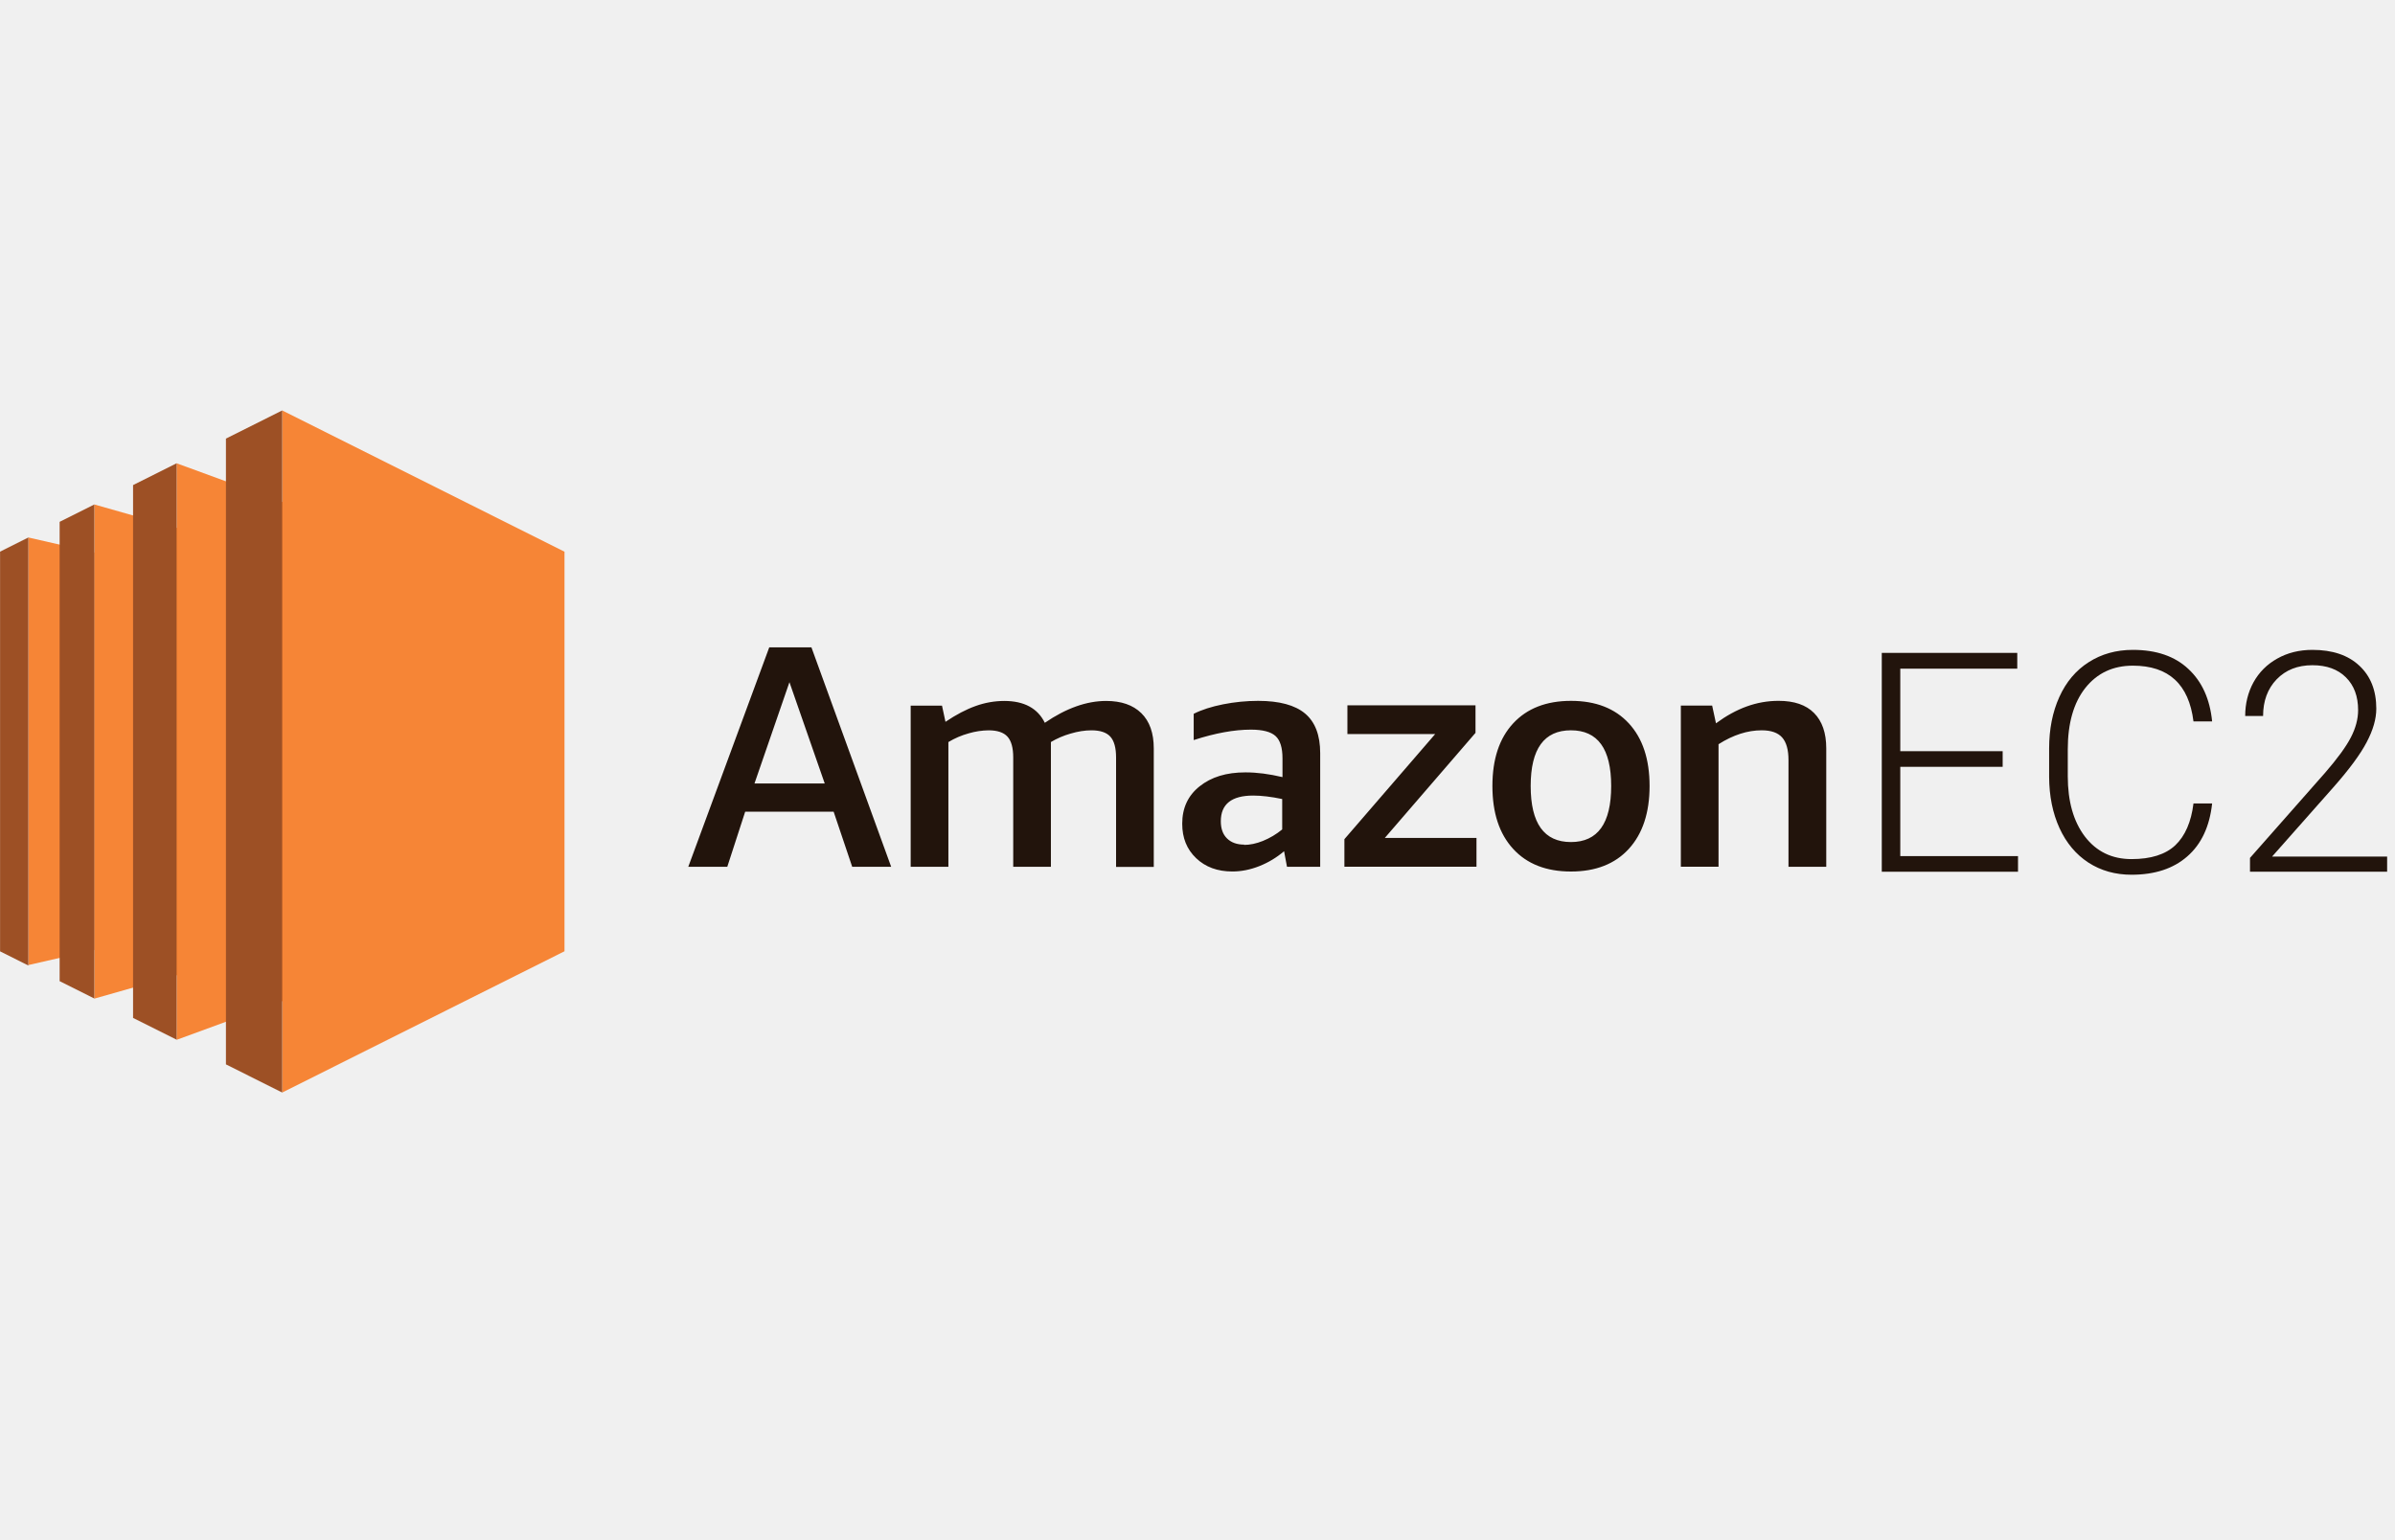
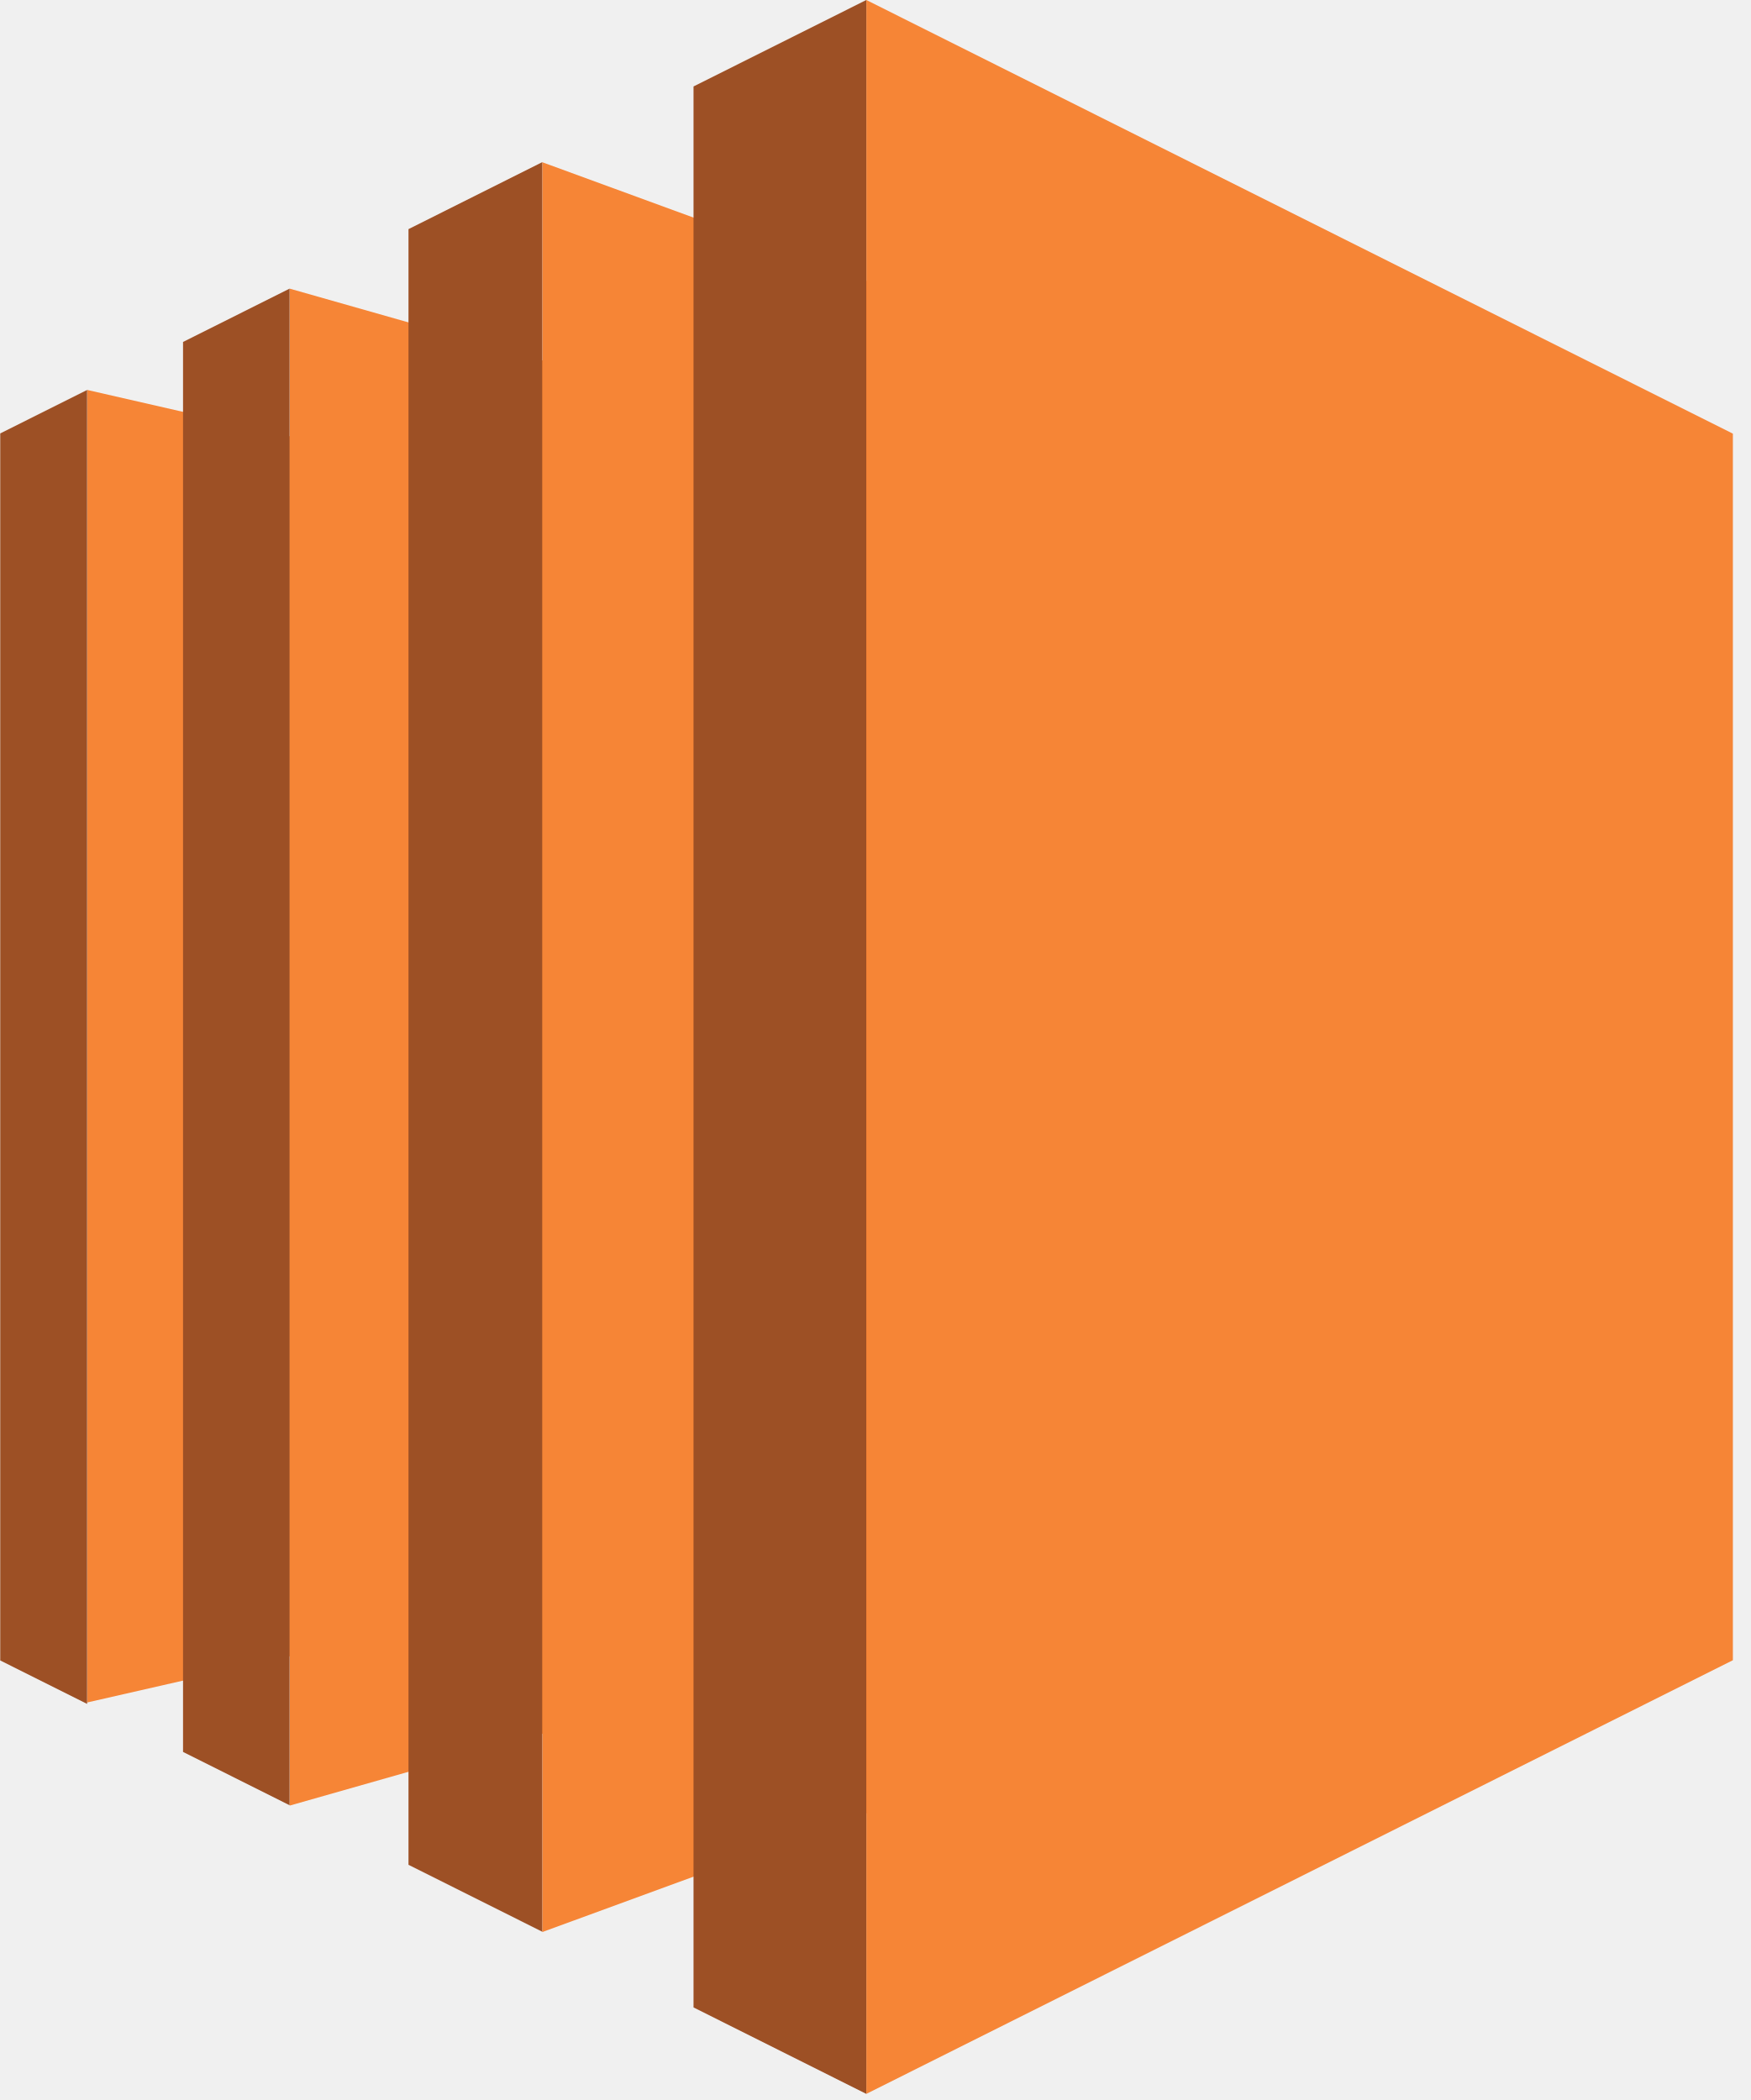
- <svg xmlns="http://www.w3.org/2000/svg" width="140" height="90" viewBox="0 0 140 90" fill="none">
-   <path d="M44.103 45.813H48.21L46.147 39.889L44.103 45.813ZM49.815 50.682L48.73 47.461H43.56L42.514 50.682H40.234L44.967 37.852H47.432L52.093 50.682H49.815ZM65.24 50.682V44.296C65.24 43.728 65.128 43.321 64.905 43.074C64.681 42.827 64.311 42.704 63.803 42.704C63.416 42.704 63.006 42.768 62.57 42.898C62.171 43.012 61.788 43.177 61.431 43.388V50.682H59.228V44.296C59.228 43.728 59.116 43.321 58.892 43.074C58.668 42.827 58.299 42.704 57.79 42.704C57.395 42.709 57.003 42.769 56.624 42.881C56.207 42.996 55.808 43.167 55.438 43.39V50.684H53.234V41.262H55.065L55.268 42.207C55.89 41.787 56.478 41.479 57.031 41.282C57.566 41.088 58.132 40.988 58.702 40.986C59.86 40.986 60.657 41.412 61.075 42.264C62.321 41.412 63.516 40.986 64.66 40.986C65.542 40.986 66.228 41.222 66.715 41.699C67.201 42.176 67.444 42.862 67.444 43.766V50.691H65.24V50.682ZM72.712 49.404C73.065 49.404 73.434 49.328 73.822 49.172C74.231 49.006 74.612 48.779 74.951 48.499V46.721C74.307 46.587 73.738 46.519 73.256 46.519C71.993 46.519 71.363 47.019 71.363 48.019C71.363 48.45 71.481 48.787 71.727 49.027C71.973 49.267 72.304 49.388 72.744 49.388L72.712 49.404ZM75.231 50.681L75.061 49.773C74.631 50.141 74.143 50.435 73.616 50.644C73.085 50.854 72.559 50.958 72.039 50.958C71.168 50.958 70.463 50.699 69.92 50.18C69.378 49.661 69.107 49.003 69.107 48.163C69.107 47.251 69.439 46.523 70.124 45.978C70.808 45.434 71.683 45.163 72.802 45.163C73.48 45.163 74.183 45.255 74.968 45.44V44.348C74.968 43.718 74.833 43.281 74.558 43.034C74.283 42.787 73.805 42.664 73.121 42.664C72.149 42.664 71.036 42.866 69.778 43.274V41.738C70.246 41.502 70.82 41.318 71.498 41.183C72.171 41.049 72.855 40.982 73.541 40.981C74.784 40.981 75.699 41.229 76.287 41.721C76.875 42.213 77.172 42.987 77.172 44.035V50.682H75.248L75.231 50.681ZM78.587 50.682V49.069L83.893 42.923H78.763V41.242H86.251V42.852L80.948 48.998H86.308V50.679H78.594L78.587 50.682ZM91.829 49.237C93.397 49.237 94.182 48.145 94.182 45.96C94.182 43.788 93.397 42.703 91.829 42.703C90.261 42.703 89.476 43.788 89.476 45.96C89.476 48.145 90.261 49.237 91.829 49.237ZM91.829 50.96C90.385 50.96 89.258 50.519 88.449 49.635C87.641 48.751 87.239 47.531 87.239 45.96C87.239 44.388 87.642 43.17 88.453 42.296C89.263 41.422 90.388 40.981 91.833 40.981C93.277 40.981 94.402 41.419 95.213 42.296C96.023 43.173 96.426 44.397 96.426 45.96C96.426 47.523 96.019 48.753 95.213 49.635C94.406 50.518 93.277 50.96 91.833 50.96H91.829ZM104.546 50.682V44.444C104.546 43.839 104.422 43.398 104.173 43.119C103.924 42.84 103.525 42.703 102.978 42.703C102.156 42.703 101.317 42.971 100.457 43.516V50.681H98.254V41.257H100.084L100.308 42.294C101.495 41.42 102.681 40.98 103.969 40.98C104.878 40.98 105.57 41.215 106.042 41.692C106.515 42.17 106.754 42.855 106.754 43.76V50.684H104.551L104.546 50.682Z" fill="#22140C" />
-   <path d="M117.066 44.838H111.081V50.059H117.963V50.973H110V38.176H117.919V39.099H111.081V43.924H117.066V44.838Z" fill="#22140C" />
-   <path d="M129.31 46.982C129.163 48.33 128.68 49.361 127.859 50.076C127.045 50.791 125.958 51.148 124.599 51.148C123.649 51.148 122.809 50.911 122.076 50.437C121.35 49.962 120.787 49.291 120.389 48.424C119.99 47.551 119.788 46.555 119.782 45.435V43.774C119.782 42.638 119.981 41.63 120.38 40.751C120.778 39.872 121.35 39.195 122.094 38.721C122.844 38.24 123.705 38 124.678 38C126.049 38 127.13 38.372 127.921 39.116C128.718 39.855 129.181 40.877 129.31 42.184H128.22C127.95 40.01 126.77 38.923 124.678 38.923C123.518 38.923 122.592 39.356 121.9 40.224C121.215 41.091 120.872 42.289 120.872 43.818V45.383C120.872 46.859 121.206 48.037 121.874 48.916C122.548 49.795 123.456 50.234 124.599 50.234C125.729 50.234 126.582 49.965 127.156 49.426C127.73 48.881 128.085 48.066 128.22 46.982H129.31Z" fill="#22140C" />
-   <path d="M139.54 50.973H131.524V50.164L135.91 45.19C136.637 44.352 137.141 43.66 137.422 43.115C137.703 42.57 137.844 42.04 137.844 41.524C137.844 40.716 137.606 40.077 137.132 39.608C136.657 39.134 136.004 38.897 135.172 38.897C134.311 38.897 133.613 39.172 133.08 39.723C132.553 40.273 132.289 40.988 132.289 41.867H131.243C131.243 41.147 131.404 40.49 131.727 39.898C132.055 39.307 132.518 38.844 133.115 38.51C133.719 38.17 134.404 38 135.172 38C136.344 38 137.258 38.308 137.914 38.923C138.576 39.538 138.907 40.376 138.907 41.437C138.907 42.034 138.72 42.688 138.345 43.397C137.976 44.105 137.322 44.99 136.385 46.051L132.816 50.085H139.54V50.973Z" fill="#22140C" />
-   <path d="M5.516 55.548L1.66 56.428V31.428L5.516 32.31V55.548Z" fill="#F68536" />
-   <path d="M10.326 57.023L5.516 58.392V29.498L10.326 30.865V57.023V57.023ZM16.497 58.539L10.326 60.801V27.09L16.497 29.35V58.539ZM32.998 55.623L16.497 63.883V24L32.998 32.26V55.623Z" fill="#F68536" />
-   <path d="M13.207 25.647L16.496 24V63.883L13.207 62.237V25.647V25.647ZM7.778 28.364L10.325 27.089V60.794L7.778 59.52V28.364ZM3.486 30.513L5.514 29.498V58.386L3.486 57.37V30.513ZM1.658 31.428L0.004 32.256V55.628L1.658 56.456V31.428Z" fill="#9D5025" />
+ <svg xmlns="http://www.w3.org/2000/svg" width="30" height="36" viewBox="0 0 30 36" fill="none">
+   <g clip-path="url(#clip0_13940_48657)">
+     <path d="M4.966 28.393L1.496 29.185V6.685L4.966 7.479V28.393Z" fill="#F68536" />
+     <path d="M9.294 29.721L4.965 30.953V4.948L9.294 6.179V29.721ZM14.848 31.086L9.294 33.121V2.781L14.848 4.815V31.086ZM29.699 28.461L14.848 35.895V0L29.699 7.434V28.461Z" fill="#F68536" />
+     <path d="M11.886 1.482L14.847 0V35.895L11.886 34.413V1.482ZM7.001 3.928L9.293 2.78V33.115L7.001 31.968V3.928ZM3.137 5.862L4.963 4.948V30.947L3.137 30.033V5.862ZM1.493 6.685L0.004 7.43V28.465L1.493 29.21V6.685Z" fill="#9D5025" />
+   </g>
+   <defs>
+     <clipPath id="clip0_13940_48657">
+       <rect width="29.7" height="36" fill="white" />
+     </clipPath>
+   </defs>
</svg>
